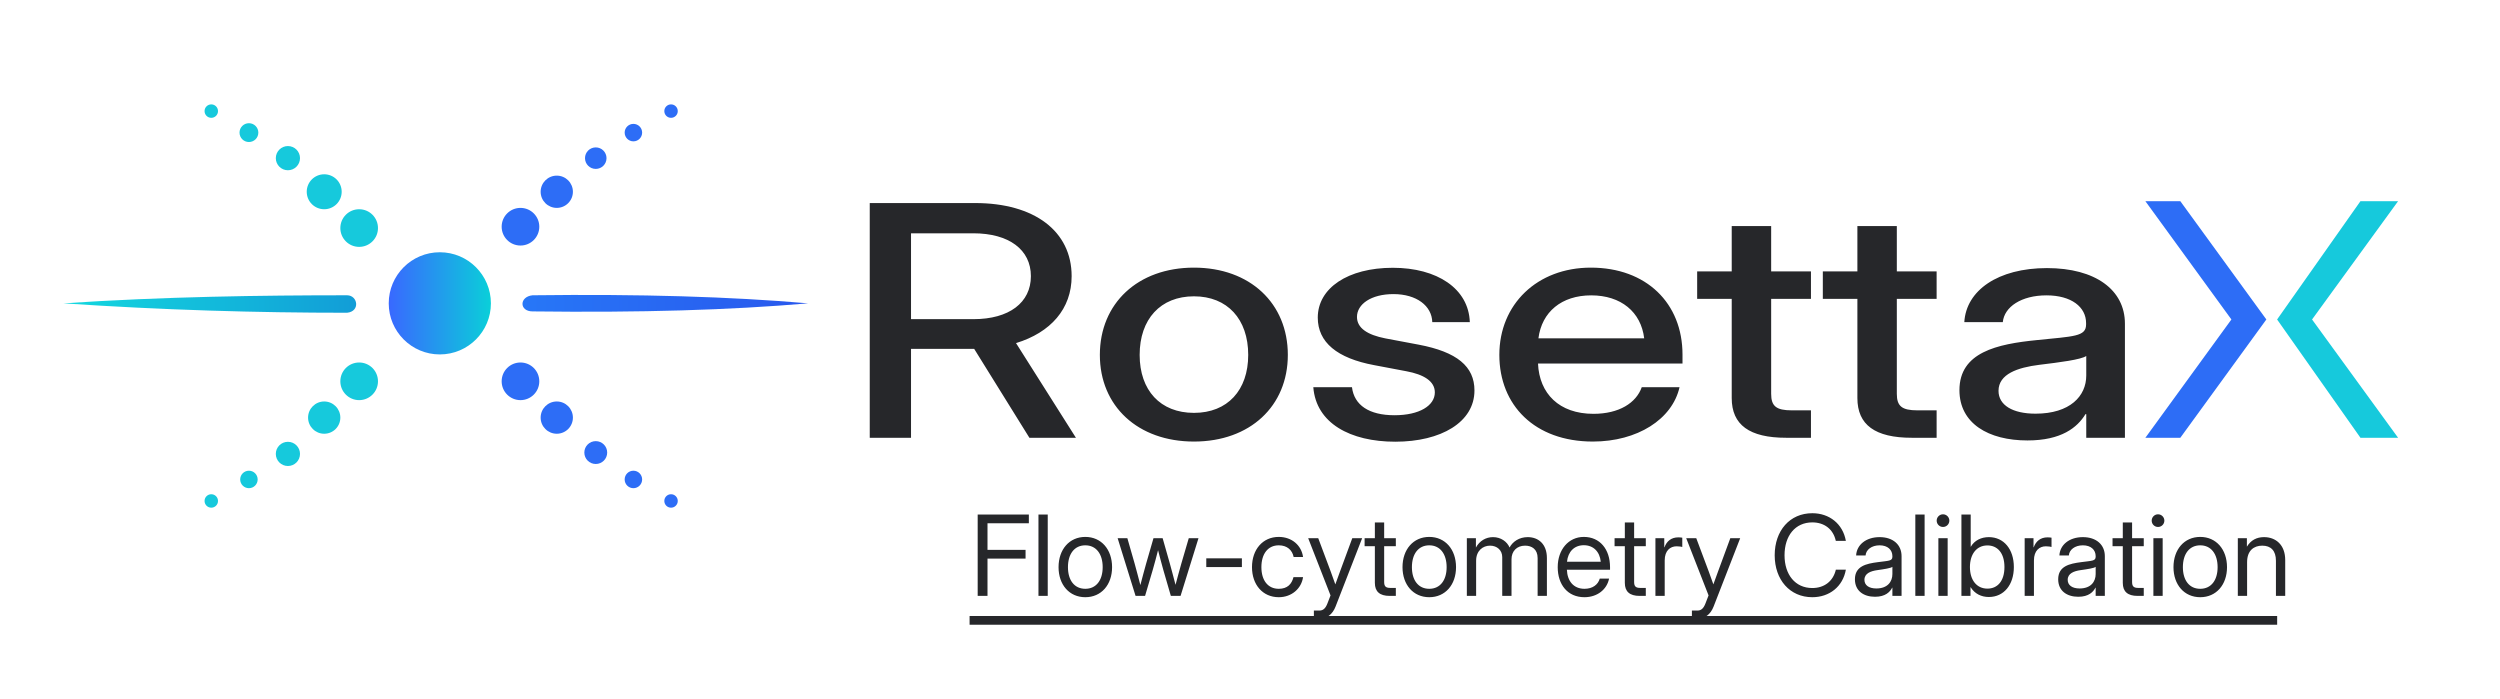
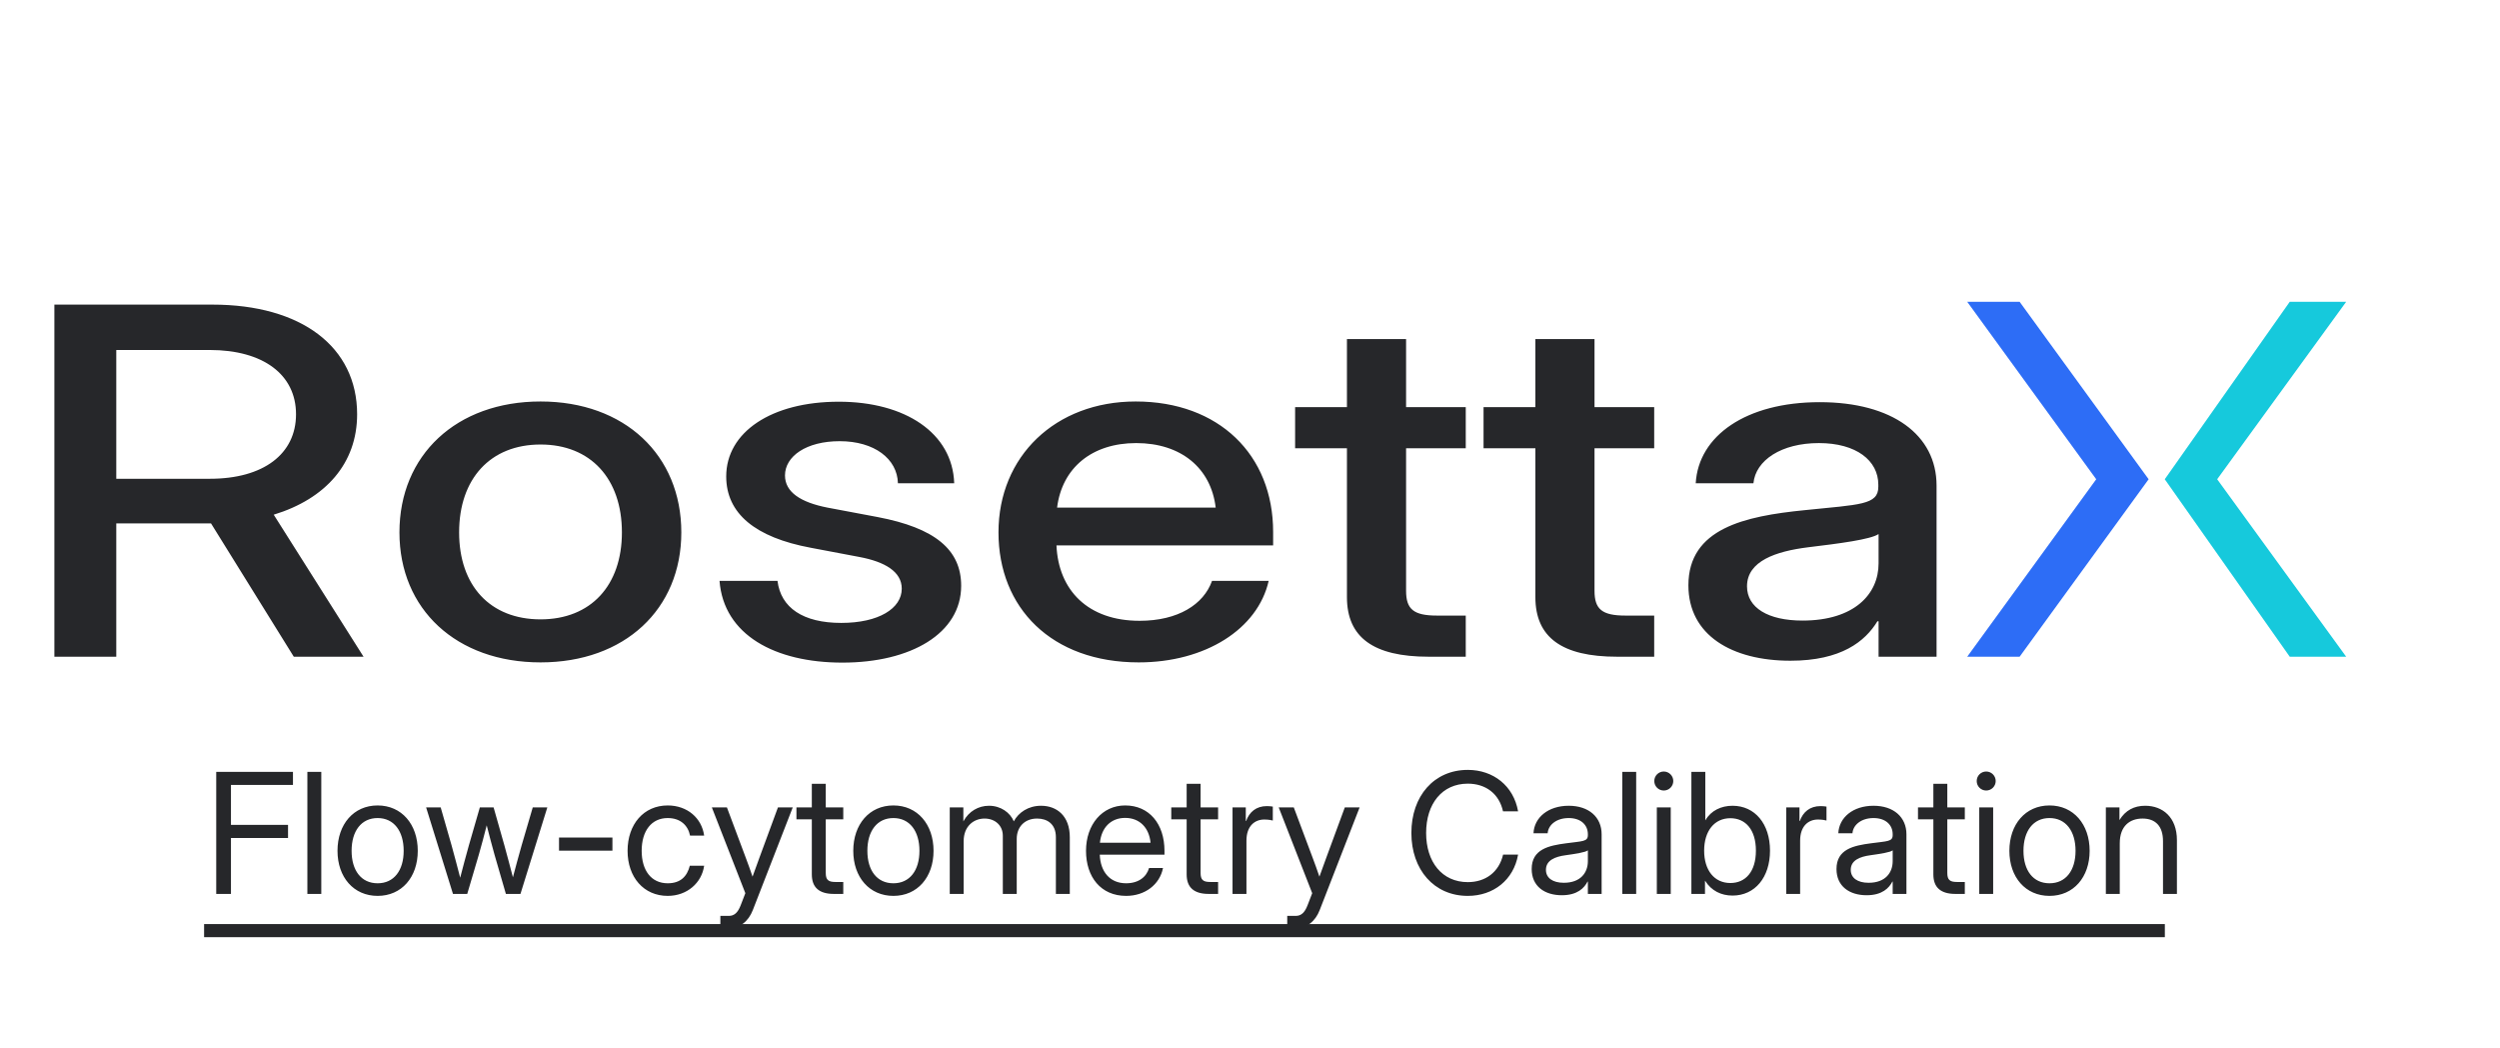
- <svg xmlns="http://www.w3.org/2000/svg" width="1859.671" height="519.47" viewBox="0 0 1859.671 519.47" role="img" aria-label="RosettaX Flow-cytometry Calibration logo" version="1.1" id="svg32">
+ <svg xmlns="http://www.w3.org/2000/svg" width="1239.671" height="519.47" viewBox="620 0 1239.671 519.47" role="img" aria-label="RosettaX Flow-cytometry Calibration logo" version="1.1" id="svg32">
  <defs id="defs8">
    <linearGradient id="gMain" x1="0" y1="0" x2="1" y2="0">
      <stop offset="0" stop-color="#3865ff" id="stop1" />
      <stop offset="1" stop-color="#11cbd9" id="stop2" />
    </linearGradient>
    <linearGradient id="gCyan" x1="41.78" y1="1342.462" x2="94.987" y2="1342.462" gradientTransform="scale(4.092871,0.2443273)" gradientUnits="userSpaceOnUse">
      <stop offset="0" stop-color="#13d8df" id="stop3" />
      <stop offset="1" stop-color="#129dd7" id="stop4" />
    </linearGradient>
    <linearGradient id="gBlue" x1="124.3" y1="1351.348" x2="175.838" y2="1351.348" gradientTransform="scale(4.123106,0.2425356)" gradientUnits="userSpaceOnUse">
      <stop offset="0" stop-color="#2777f7" id="stop5" />
      <stop offset="1" stop-color="#2958ed" id="stop6" />
    </linearGradient>
    <linearGradient id="gOrb" x1="413" y1="296" x2="489" y2="296" gradientUnits="userSpaceOnUse">
      <stop offset="0" stop-color="#3968ff" id="stop7" />
      <stop offset="1" stop-color="#0acfd9" id="stop8" />
    </linearGradient>
  </defs>
-   <g id="mark" transform="translate(-123.8327,-108.3536)">
-     <path d="m 171,334 c 74,-5 148,-6 211,-6 8,0 10,12 0,13 -67,0 -137,-2 -211,-7 z" fill="url(#gCyan)" id="path8" style="fill:url(#gCyan)" />
-     <path d="m 520,328 c 80,-1 147,1 205,6 -58,5 -125,7 -205,6 -10,0 -10,-11 0,-12 z" fill="url(#gBlue)" id="path9" style="fill:url(#gBlue)" />
-     <circle cx="451" cy="334" r="38" fill="url(#gOrb)" id="circle9" style="fill:url(#gOrb)" />
-     <circle cx="391" cy="278" r="14" fill="#16c9dc" id="circle10" />
-     <circle cx="365" cy="251" r="13" fill="#16c9dc" id="circle11" />
-     <circle cx="338" cy="226" r="9" fill="#16c9dc" id="circle12" />
-     <circle cx="309" cy="207" r="7" fill="#16c9dc" id="circle13" />
-     <circle cx="281" cy="191" r="5" fill="#16c9dc" id="circle14" />
-     <circle cx="391" cy="392" r="14" fill="#16c9dc" id="circle15" />
-     <circle cx="365" cy="419" r="12" fill="#16c9dc" id="circle16" />
-     <circle cx="338" cy="446" r="9" fill="#16c9dc" id="circle17" />
-     <circle cx="309" cy="465" r="6.5" fill="#16c9dc" id="circle18" />
-     <circle cx="281" cy="481" r="5" fill="#16c9dc" id="circle19" />
-     <circle cx="511" cy="277" r="14" fill="#2d6df6" id="circle20" />
-     <circle cx="538" cy="251" r="12" fill="#2d6df6" id="circle21" />
-     <circle cx="567" cy="226" r="8" fill="#2d6df6" id="circle22" />
-     <circle cx="595" cy="207" r="6.5" fill="#2d6df6" id="circle23" />
-     <circle cx="623" cy="191" r="5" fill="#2d6df6" id="circle24" />
-     <circle cx="511" cy="392" r="14" fill="#2d6df6" id="circle25" />
-     <circle cx="538" cy="419" r="12" fill="#2d6df6" id="circle26" />
-     <circle cx="567" cy="445" r="8.5" fill="#2d6df6" id="circle27" />
-     <circle cx="595" cy="465" r="6.5" fill="#2d6df6" id="circle28" />
-     <circle cx="623" cy="481" r="5" fill="#2d6df6" id="circle29" />
-   </g>
  <path fill="#26272a" d="m 646.973,325.646 h 30.71 v -66.113 h 45.622 c 0.398,0 0.973,0 1.371,0 l 41.064,66.113 h 34.604 l -44.56,-70.425 c 25.753,-7.875 41.374,-25.425 41.374,-49.8 0,-33.412 -27.657,-54.375 -71.774,-54.375 h -78.411 z m 30.71,-88.238 v -63.862 h 46.33 c 26.549,0 42.833,12.187 42.833,31.875 0,19.687 -16.151,31.987 -42.701,31.987 z m 210.469,91.05 c 41.728,0 69.827,-26.362 69.827,-64.462 0,-38.325 -28.099,-64.912 -69.827,-64.912 -41.772,0 -70.003,26.587 -70.003,64.912 0,38.1 28.231,64.462 70.003,64.462 z m 0,-21.337 c -25.045,0 -40.4,-16.763 -40.4,-43.125 0,-26.588 15.488,-43.575 40.4,-43.575 24.869,0 40.356,16.987 40.356,43.575 0,26.25 -15.354,43.125 -40.356,43.125 z m 149.753,21.45 c 34.029,0 58.897,-14.512 58.897,-38.1 0,-17.925 -13.009,-28.688 -41.462,-34.087 l -24.913,-4.688 c -13.142,-2.588 -21.019,-7.612 -21.019,-15.937 0,-9.488 10.532,-16.988 27.126,-16.988 17.257,0 28.585,8.775 28.895,20.85 h 27.922 c -0.841,-24.937 -24.338,-40.425 -57.26,-40.425 -33.453,0 -55.843,15.113 -55.843,37.05 0,18.375 14.381,30.225 41.904,35.362 l 24.161,4.576 c 12.611,2.362 21.019,7.274 21.019,15.712 0,9.825 -11.461,16.988 -30.002,16.988 -18.939,0 -30.001,-7.5 -31.639,-20.851 h -28.762 c 2.08,26.813 27.523,40.538 60.976,40.538 z m 146.971,-0.113 c 33.055,0 59.074,-16.537 64.472,-40.425 h -28.098 c -4.16,11.7 -16.859,19.801 -35.931,19.801 -25.577,0 -40.268,-15.113 -41.241,-37.388 h 107.483 v -6.675 c 0,-38.212 -26.86,-64.687 -68.189,-64.687 -39.825,0 -68.057,27.187 -68.057,64.912 0,37.388 26.285,64.462 69.561,64.462 z m -40.489,-76.762 c 2.478,-19.687 17.258,-31.988 39.25,-31.988 22.125,0 37.082,12.301 39.427,31.988 z m 202.726,-49.8 h -29.603 v -33.75 h -29.338 v 33.75 h -25.709 v 20.4 h 25.709 v 73.8 c 0,19.95 13.143,29.55 40.533,29.55 h 18.408 v -20.4 h -14.248 c -11.638,0 -15.355,-3.15 -15.355,-12.3 v -70.65 h 29.603 z m 93.478,0 h -29.603 v -33.75 h -29.338 v 33.75 h -25.709 v 20.4 h 25.709 v 73.8 c 0,19.95 13.143,29.55 40.533,29.55 h 18.408 v -20.4 h -14.248 c -11.638,0 -15.355,-3.15 -15.355,-12.3 v -70.65 h 29.603 z m 67.592,125.738 c 25.179,0 37.082,-9.601 43.144,-19.575 h 0.575 v 17.587 h 28.763 v -84.863 c 0,-25.162 -21.992,-41.362 -57.968,-41.362 -36.506,0 -60.135,16.65 -61.507,40.2 h 28.63 c 1.106,-11.362 13.806,-19.913 32.479,-19.913 18.541,0 29.471,8.663 29.471,20.626 v 1.05 c 0,9.037 -9.16,8.774 -36.507,11.587 -29.736,2.963 -57.702,9.038 -57.702,37.275 0,24.75 21.594,37.388 50.622,37.388 z m 5.974,-19.913 c -17.036,0 -27.523,-6.337 -27.523,-16.988 0,-12.562 14.381,-17.362 30.267,-19.349 15.487,-1.875 30.975,-3.863 35.001,-6.563 v 14.55 c 0,15.225 -12.036,28.35 -37.745,28.35 z" id="path29" />
  <path d="m 1595.867,149.646 h 26 l 64,88 -64,88 h -26 l 64,-88 z" fill="#2d6df6" id="path30" />
  <path d="m 1755.867,149.646 h 28 l -64,88 64,88 h -28 l -62,-88 z" fill="#16c9dc" id="path31" />
  <g id="g32" transform="matrix(1.3,0,0,1.3,-524.1542,-267.8321)">
    <path fill="#26272a" d="m 962.63,547 h 5.62 v -21.34 h 21.78 v -5 h -21.78 v -15.22 h 23.66 v -5 h -29.28 z m 40.089,-46.56 h -5.31 V 547 h 5.31 z m 21.497,47.31 c 9.16,0 15.32,-7.13 15.32,-17.19 0,-10.12 -6.16,-17.31 -15.32,-17.31 -9.15,0 -15.31,7.19 -15.31,17.31 0,10.06 6.16,17.19 15.31,17.19 z m 0,-4.81 c -6.25,0 -9.93,-4.88 -9.93,-12.38 0,-7.56 3.71,-12.5 9.93,-12.5 6.22,0 9.94,4.97 9.94,12.5 0,7.47 -3.69,12.38 -9.94,12.38 z m 28.755,4.06 h 5.44 l 4.43,-15 c 1.07,-3.63 2.03,-7.44 3,-11.16 0.97,3.72 1.94,7.53 2.97,11.16 l 4.35,15 h 5.56 l 10.25,-33 h -5.56 l -4.25,14.5 c -1.16,3.97 -2.22,8.12 -3.32,12.16 -1.09,-4.04 -2.12,-8.19 -3.25,-12.16 l -4.12,-14.5 h -5.25 l -4.19,14.5 c -1.16,4 -2.22,8.25 -3.31,12.31 -1.1,-4.06 -2.13,-8.31 -3.28,-12.31 l -4.16,-14.5 h -5.56 z m 60.845,-21.5 h -20.38 v 5 h 20.38 z m 21.088,22.25 c 7.44,0 13,-5 13.91,-11.5 h -5.47 c -1.03,4.03 -3.5,6.69 -8.44,6.69 -6.25,0 -9.93,-4.88 -9.93,-12.38 0,-7.56 3.71,-12.5 9.93,-12.5 4.88,0 7.75,2.81 8.53,6.69 h 5.38 c -0.91,-6.66 -6.41,-11.5 -13.91,-11.5 -9.15,0 -15.31,7.19 -15.31,17.31 0,10.06 6.16,17.19 15.31,17.19 z m 20.099,12.31 h 3.25 c 4.149,0 7.44,-2.5 9.149,-6.93 l 15.22,-39.13 h -5.649 l -7,19 c -0.911,2.47 -1.821,4.94 -2.69,7.41 -0.84,-2.47 -1.721,-4.94 -2.661,-7.41 l -7.119,-19 h -5.75 l 12.78,32.72 -1.81,4.69 c -1.071,2.75 -2.44,3.97 -4.47,3.97 h -3.25 z M 1201.902,514 h -6.679 v -9 h -5.321 v 9 h -5.869 v 4.56 h 5.869 v 21 c 0,4.97 2.791,7.44 8.44,7.44 h 3.56 v -4.56 h -3.06 c -2.72,0 -3.619,-0.88 -3.619,-3.44 v -20.44 h 6.679 z m 19.127,33.75 c 9.16,0 15.32,-7.13 15.32,-17.19 0,-10.12 -6.16,-17.31 -15.32,-17.31 -9.15,0 -15.31,7.19 -15.31,17.31 0,10.06 6.16,17.19 15.31,17.19 z m 0,-4.81 c -6.25,0 -9.93,-4.88 -9.93,-12.38 0,-7.56 3.71,-12.5 9.93,-12.5 6.22,0 9.94,4.97 9.94,12.5 0,7.47 -3.69,12.38 -9.94,12.38 z m 21.505,4.06 h 5.31 v -20.13 c 0,-5.68 3.81,-8.62 7.97,-8.62 4,0 6.97,2.62 6.97,6.56 V 547 h 5.31 v -21 c 0,-4.47 2.94,-7.75 7.78,-7.75 3.78,0 7.16,2 7.16,7.12 V 547 h 5.31 v -21.63 c 0,-8.12 -4.94,-12 -10.97,-12 -4.9,0 -8.59,2.57 -10.4,5.94 -1.38,-3.31 -4.94,-5.94 -9.47,-5.94 -4.03,0 -7.69,2.1 -9.78,5.97 V 514 h -5.19 z m 67.307,0.75 c 7.19,0 12.82,-4.31 14.07,-10.63 h -5.32 c -1,3.44 -4.06,5.82 -8.75,5.82 -6.25,0 -9.81,-4.44 -10.06,-10.91 h 24.69 v -1.47 c 0,-10.25 -5.81,-17.31 -15,-17.31 -8.75,0 -14.94,7.28 -14.94,17.31 0,9.94 5.63,17.19 15.31,17.19 z m -10,-20.28 c 0.57,-5.81 4.22,-9.47 9.63,-9.47 5.44,0 9.12,3.66 9.69,9.47 z M 1344.934,514 h -6.68 v -9 h -5.32 v 9 h -5.87 v 4.56 h 5.87 v 21 c 0,4.97 2.79,7.44 8.44,7.44 h 3.56 v -4.56 h -3.06 c -2.72,0 -3.62,-0.88 -3.62,-3.44 v -20.44 h 6.68 z m 5.506,33 h 5.31 v -20.31 c 0,-5.6 3.16,-8.07 6.81,-8.07 1.53,0 2.82,0.25 3.25,0.38 v -5.31 c -0.43,-0.07 -1.28,-0.19 -2.25,-0.19 -4.12,0 -6.72,2.28 -7.93,5.69 h -0.13 V 514 h -5.06 z m 20.875,13.06 h 3.25 c 4.15,0 7.44,-2.5 9.15,-6.93 l 15.22,-39.13 h -5.65 l -7,19 c -0.91,2.47 -1.82,4.94 -2.69,7.41 -0.84,-2.47 -1.72,-4.94 -2.66,-7.41 l -7.12,-19 h -5.75 l 12.78,32.72 -1.81,4.69 c -1.07,2.75 -2.44,3.97 -4.47,3.97 h -3.25 z m 68.9,-12.31 c 9.75,0 17.5,-6.06 19.19,-15.75 h -5.72 c -1.59,6.75 -6.75,10.5 -13.47,10.5 -9.81,0 -15.9,-7.69 -15.9,-18.75 0,-11.13 6.09,-18.81 15.9,-18.81 6.79,0 11.94,3.78 13.44,10.56 h 5.75 c -1.72,-9.72 -9.44,-15.81 -19.19,-15.81 -12.9,0 -21.53,9.97 -21.53,24.06 0,14 8.66,24 21.53,24 z m 35.879,-0.25 c 6,0 8.59,-2.81 9.81,-5.19 h 0.13 V 547 h 5.25 v -22.75 c 0,-6.53 -4.88,-10.88 -12.56,-10.88 -7.82,0 -13.16,4.47 -13.44,10.5 h 5.4 c 0.25,-3.28 3.44,-5.81 8.04,-5.81 4.62,0 7.31,2.6 7.31,6.19 v 0.31 c 0,2.53 -2.03,2.28 -8.31,3.13 -6.63,0.87 -13.13,2.25 -13.13,9.81 0,6.59 4.94,10 11.5,10 z m 0.75,-4.75 c -4.22,0 -6.81,-1.84 -6.81,-4.94 0,-3.72 3.62,-5.03 7.44,-5.56 3.78,-0.53 7.75,-1.13 8.56,-1.88 v 4.13 c 0,4.31 -2.69,8.25 -9.19,8.25 z m 27.625,-42.31 h -5.31 V 547 h 5.31 z m 7.877,46.56 h 5.31 v -33 h -5.31 z m 2.65,-39.44 c 2,0 3.63,-1.62 3.63,-3.62 0,-2 -1.63,-3.63 -3.63,-3.63 -2,0 -3.62,1.63 -3.62,3.63 0,2 1.62,3.62 3.62,3.62 z m 26.228,40.07 c 8.59,0 14.31,-6.97 14.31,-17.13 0,-10.19 -5.72,-17.13 -14.31,-17.13 -4.29,0 -8.19,1.82 -10.32,5.5 h -0.06 v -18.43 h -5.31 V 547 h 5.19 v -5 h 0.06 c 2.37,3.81 6.15,5.63 10.44,5.63 z m -0.82,-4.79 c -6.12,0 -10,-4.87 -10,-12.34 0,-7.47 3.88,-12.38 10,-12.38 5.72,0 9.75,4.29 9.75,12.38 0,8.09 -4.03,12.34 -9.75,12.34 z m 21.317,4.16 h 5.31 v -20.31 c 0,-5.6 3.16,-8.07 6.81,-8.07 1.53,0 2.82,0.25 3.25,0.38 v -5.31 c -0.43,-0.07 -1.28,-0.19 -2.25,-0.19 -4.12,0 -6.72,2.28 -7.93,5.69 h -0.13 V 514 h -5.06 z m 30.685,0.5 c 6,0 8.59,-2.81 9.81,-5.19 h 0.13 V 547 h 5.25 v -22.75 c 0,-6.53 -4.88,-10.88 -12.56,-10.88 -7.82,0 -13.16,4.47 -13.44,10.5 h 5.4 c 0.25,-3.28 3.44,-5.81 8.04,-5.81 4.62,0 7.31,2.6 7.31,6.19 v 0.31 c 0,2.53 -2.03,2.28 -8.31,3.13 -6.63,0.87 -13.13,2.25 -13.13,9.81 0,6.59 4.94,10 11.5,10 z m 0.75,-4.75 c -4.22,0 -6.81,-1.84 -6.81,-4.94 0,-3.72 3.62,-5.03 7.44,-5.56 3.78,-0.53 7.75,-1.13 8.56,-1.88 v 4.13 c 0,4.31 -2.69,8.25 -9.19,8.25 z M 1629.871,514 h -6.68 v -9 h -5.32 v 9 h -5.87 v 4.56 h 5.87 v 21 c 0,4.97 2.79,7.44 8.44,7.44 h 3.56 v -4.56 h -3.06 c -2.72,0 -3.62,-0.88 -3.62,-3.44 v -20.44 h 6.68 z m 5.507,33 h 5.31 v -33 h -5.31 z m 2.65,-39.44 c 2,0 3.63,-1.62 3.63,-3.62 0,-2 -1.63,-3.63 -3.63,-3.63 -2,0 -3.62,1.63 -3.62,3.63 0,2 1.62,3.62 3.62,3.62 z m 24.157,40.19 c 9.16,0 15.32,-7.13 15.32,-17.19 0,-10.12 -6.16,-17.31 -15.32,-17.31 -9.15,0 -15.31,7.19 -15.31,17.31 0,10.06 6.16,17.19 15.31,17.19 z m 0,-4.81 c -6.25,0 -9.93,-4.88 -9.93,-12.38 0,-7.56 3.71,-12.5 9.93,-12.5 6.22,0 9.94,4.97 9.94,12.5 0,7.47 -3.69,12.38 -9.94,12.38 z M 1689,527.69 c 0,-6.66 3.88,-9.44 8.69,-9.44 4.94,0 7.81,2.91 7.81,8.62 V 547 h 5.31 v -20.5 c 0,-8.78 -5.47,-13.13 -12.12,-13.13 -4.19,0 -7.53,1.72 -9.81,5.47 V 514 h -5.19 v 33 h 5.31 z" id="path32" />
    <line x1="958" y1="561" x2="1706.2" y2="561" stroke="#26272a" stroke-width="5" stroke-linecap="butt" id="line32" />
  </g>
</svg>
